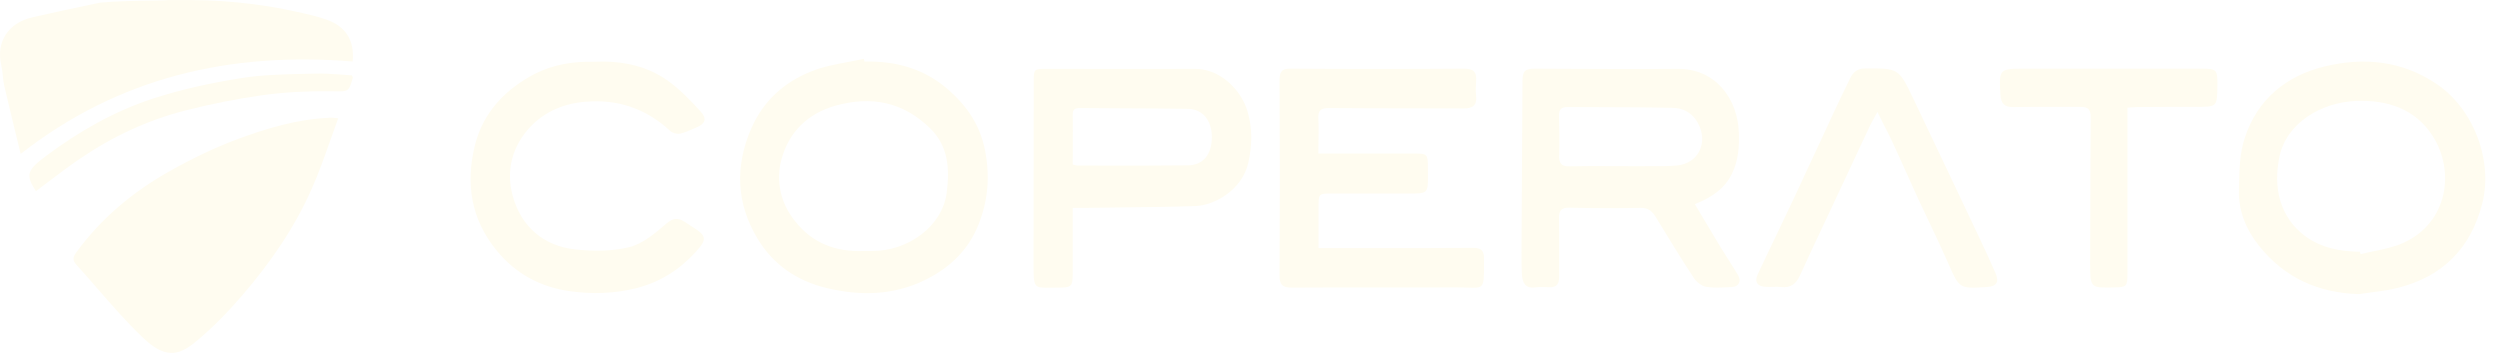
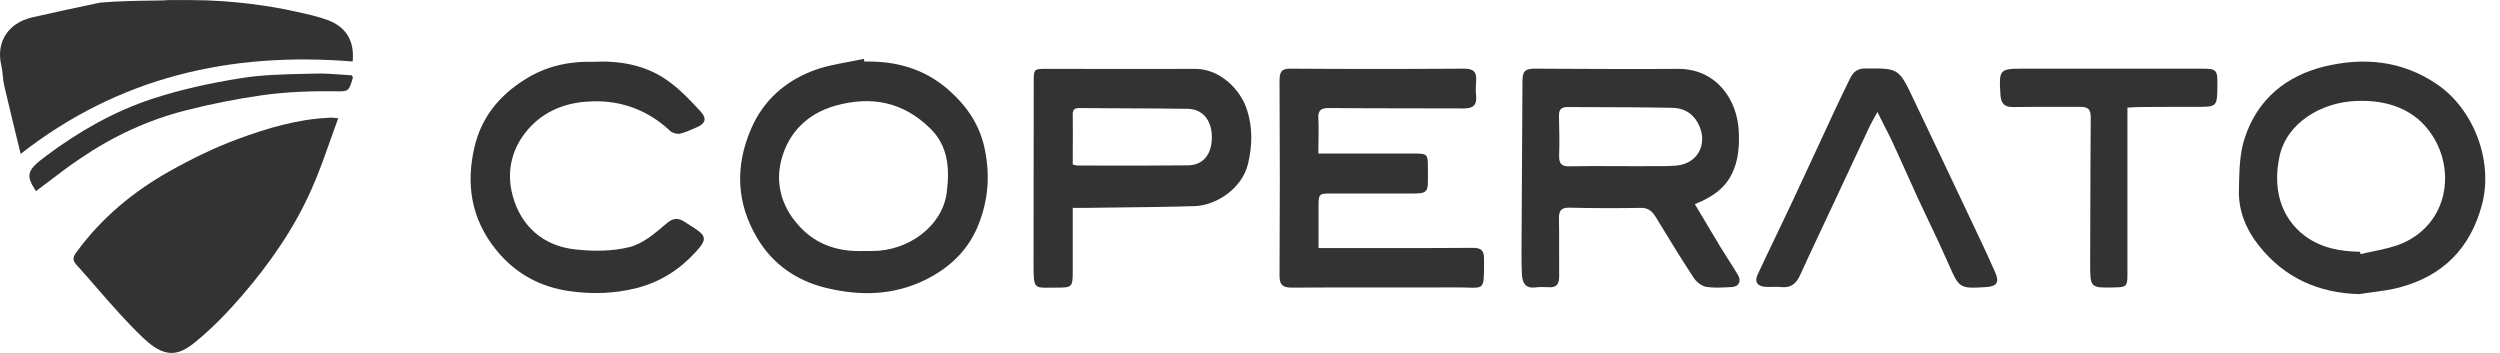
<svg xmlns="http://www.w3.org/2000/svg" width="170" height="24" viewBox="0 0 170 24" fill="none">
-   <path d="M19.819 0.726C18.588 0.458 15.958 0.006 12.994 0.006C12.119 0.006 11.904 0.005 11.94 0.003C12.503 0 12.521 -0 12.389 0C12.257 0.001 11.976 0.002 11.94 0.003L11.399 0.006C11.301 0.028 10.907 0.033 10.347 0.04C9.428 0.052 8.062 0.07 6.824 0.176L6.397 0.266C5.002 0.561 3.597 0.857 2.204 1.178C0.532 1.559 -0.288 2.885 0.092 4.466C0.145 4.692 0.168 4.921 0.19 5.15C0.213 5.38 0.236 5.609 0.289 5.835C0.645 7.348 1.013 8.86 1.405 10.466C8.089 5.235 15.667 3.514 23.947 4.179L23.981 4.182C24.129 2.649 23.413 1.797 22.311 1.375C21.62 1.116 20.872 0.954 20.136 0.795C20.03 0.772 19.924 0.749 19.819 0.726Z" fill="#FFFCF0" />
-   <path d="M22.45 9.57C22.054 10.692 21.665 11.791 21.191 12.851C20.026 15.498 18.366 17.888 16.453 20.108C15.482 21.233 14.421 22.329 13.27 23.268C12.104 24.221 11.192 24.364 9.727 22.969C8.616 21.911 7.61 20.755 6.603 19.598C6.133 19.058 5.664 18.518 5.183 17.988C4.929 17.703 4.944 17.49 5.198 17.148C6.872 14.857 9.01 13.064 11.506 11.655C13.001 10.815 14.57 10.047 16.184 9.449C18.157 8.723 20.19 8.111 22.327 8.012C22.468 7.989 22.6 8.002 22.809 8.023C22.866 8.028 22.93 8.034 23 8.04C22.809 8.554 22.629 9.064 22.45 9.57Z" fill="#FFFCF0" />
-   <path d="M2.442 13C1.715 11.875 1.839 11.568 3.154 10.588C5.367 8.937 7.765 7.563 10.411 6.701C12.345 6.072 14.372 5.634 16.399 5.312C17.803 5.087 19.252 5.054 20.688 5.022C20.93 5.017 21.171 5.011 21.412 5.005C22.012 4.985 22.612 5.029 23.196 5.073C23.44 5.091 23.681 5.109 23.919 5.122C23.947 5.175 23.968 5.207 23.982 5.228C23.999 5.252 24.005 5.26 23.996 5.268C23.728 6.228 23.704 6.227 22.764 6.209C22.673 6.207 22.573 6.205 22.464 6.204C20.932 6.189 19.401 6.262 17.884 6.467C16.12 6.715 14.357 7.066 12.639 7.504C10.04 8.162 7.641 9.288 5.46 10.778C4.727 11.268 4.012 11.812 3.277 12.37C3.002 12.579 2.724 12.789 2.442 13Z" fill="#FFFCF0" />
-   <path fill-rule="evenodd" clip-rule="evenodd" d="M64.505 6.115C62.858 4.669 60.911 4.134 58.781 4.187C58.768 4.134 58.755 4.067 58.742 4C58.389 4.079 58.031 4.146 57.674 4.213C56.814 4.374 55.955 4.535 55.161 4.857C53.357 5.58 51.933 6.812 51.096 8.713C49.959 11.31 50.077 13.828 51.502 16.211C52.56 17.978 54.181 19.103 56.206 19.585C58.506 20.134 60.741 20.094 62.91 19.036C64.57 18.219 65.851 17.014 66.543 15.26C67.184 13.64 67.327 12.007 66.988 10.253C66.648 8.499 65.759 7.227 64.505 6.115ZM59.251 17.068H58.728C56.86 17.135 55.252 16.572 54.037 15.006C53.057 13.774 52.756 12.288 53.135 10.855C53.632 8.994 54.912 7.722 56.807 7.187C59.251 6.504 61.42 6.919 63.276 8.753C64.505 9.972 64.583 11.525 64.374 13.118C64.073 15.381 61.76 17.095 59.251 17.068Z" fill="#FFFCF0" />
-   <path fill-rule="evenodd" clip-rule="evenodd" d="M116.371 15.761C116.003 15.148 115.631 14.528 115.249 13.881C116.386 13.426 117.262 12.85 117.771 11.819C118.203 10.936 118.281 9.985 118.242 9.021C118.163 6.678 116.621 4.656 114.086 4.683C111.506 4.704 108.934 4.691 106.357 4.679C105.71 4.675 105.063 4.672 104.416 4.669C103.697 4.669 103.527 4.817 103.527 5.553C103.514 7.495 103.504 9.437 103.494 11.379C103.484 13.32 103.475 15.261 103.462 17.202C103.462 17.697 103.462 18.179 103.488 18.674C103.527 19.223 103.723 19.625 104.376 19.545C104.703 19.505 105.03 19.518 105.356 19.531C105.866 19.558 106.023 19.29 106.023 18.795C106.017 18.233 106.019 17.669 106.021 17.105V17.104C106.023 16.35 106.025 15.595 106.01 14.845C105.997 14.296 106.193 14.109 106.729 14.122C108.336 14.162 109.957 14.162 111.564 14.136C112.074 14.122 112.348 14.363 112.596 14.765C113.433 16.144 114.282 17.536 115.171 18.889C115.354 19.17 115.707 19.451 116.02 19.505C116.508 19.584 117.015 19.558 117.516 19.531C117.606 19.527 117.695 19.522 117.785 19.518C118.242 19.491 118.425 19.116 118.19 18.715C117.975 18.351 117.748 17.996 117.521 17.64C117.346 17.367 117.171 17.093 117 16.813C116.791 16.462 116.581 16.113 116.371 15.761ZM110.86 11.3C110.649 11.299 110.44 11.297 110.231 11.297C109.937 11.297 109.643 11.296 109.348 11.295C108.467 11.293 107.588 11.29 106.716 11.31C106.18 11.324 105.997 11.11 106.023 10.561C106.049 9.664 106.036 8.78 106.01 7.883C105.997 7.454 106.167 7.28 106.572 7.28C107.255 7.284 107.938 7.286 108.621 7.287C110.329 7.292 112.038 7.296 113.746 7.334C114.452 7.347 115.066 7.655 115.458 8.365C116.177 9.69 115.511 11.11 114.021 11.257C113.498 11.302 112.966 11.3 112.44 11.298C112.335 11.297 112.23 11.297 112.126 11.297C111.707 11.306 111.283 11.303 110.86 11.3Z" fill="#FFFCF0" />
-   <path d="M89.648 10.44H96.156C97.071 10.44 97.097 10.48 97.097 11.431C97.097 11.586 97.098 11.727 97.1 11.855C97.105 12.497 97.108 12.825 96.945 12.991C96.777 13.164 96.429 13.162 95.721 13.159L95.541 13.158L95.398 13.158H90.563C89.661 13.158 89.661 13.171 89.661 14.122V16.867H90.498C91.305 16.867 92.112 16.868 92.918 16.869C95.335 16.871 97.748 16.874 100.168 16.854C100.704 16.854 100.913 17.028 100.913 17.563C100.913 17.672 100.913 17.776 100.914 17.873C100.915 18.861 100.916 19.282 100.71 19.454C100.556 19.582 100.288 19.573 99.822 19.558C99.614 19.551 99.366 19.543 99.071 19.545C97.463 19.55 95.859 19.549 94.254 19.547H94.252C92.113 19.545 89.974 19.543 87.832 19.558C87.204 19.558 87.008 19.357 87.008 18.728C87.035 14.31 87.035 9.891 87.008 5.473C87.008 4.87 87.165 4.656 87.779 4.669C91.7 4.696 95.621 4.696 99.541 4.669C100.168 4.669 100.43 4.857 100.377 5.513C100.351 5.848 100.338 6.182 100.377 6.517C100.443 7.187 100.129 7.374 99.528 7.374C98.31 7.369 97.09 7.368 95.869 7.367C94.038 7.365 92.207 7.363 90.38 7.347C89.818 7.347 89.609 7.495 89.648 8.097C89.674 8.582 89.666 9.078 89.657 9.601V9.604C89.653 9.875 89.648 10.153 89.648 10.44Z" fill="#FFFCF0" />
-   <path fill-rule="evenodd" clip-rule="evenodd" d="M153.618 16.72C155.356 18.902 157.656 19.92 160.414 20C160.705 19.953 160.997 19.914 161.29 19.876C161.918 19.793 162.547 19.709 163.171 19.545C166.098 18.768 168.006 16.894 168.79 13.854C169.548 10.909 168.189 7.387 165.693 5.714C163.315 4.107 160.714 3.88 158.061 4.522C155.474 5.151 153.5 6.745 152.638 9.396C152.297 10.43 152.274 11.58 152.251 12.684L152.246 12.931C152.207 14.35 152.742 15.622 153.618 16.72ZM160.518 17.282L160.479 17.121C159.146 17.095 157.878 16.88 156.741 16.05C155.016 14.752 154.559 12.73 155.003 10.654C155.474 8.378 157.826 6.946 160.244 6.865C162.335 6.785 164.23 7.401 165.406 9.222C166.974 11.645 166.451 15.153 163.419 16.519C162.791 16.799 162.099 16.942 161.41 17.085C161.11 17.147 160.811 17.209 160.518 17.282Z" fill="#FFFCF0" />
-   <path fill-rule="evenodd" clip-rule="evenodd" d="M72.947 14.136V18.474C72.947 19.518 72.895 19.558 71.875 19.558C71.711 19.558 71.564 19.561 71.432 19.562C70.291 19.58 70.281 19.581 70.281 17.925C70.287 15.863 70.287 13.801 70.287 11.737C70.287 9.674 70.287 7.608 70.294 5.54C70.294 4.696 70.32 4.683 71.13 4.683C72.254 4.683 73.377 4.684 74.501 4.686C76.75 4.689 79.001 4.692 81.258 4.683C82.944 4.669 84.395 6.089 84.826 7.562C85.179 8.726 85.153 9.891 84.878 11.096C84.473 12.864 82.644 13.975 81.245 14.015C79.589 14.069 77.939 14.086 76.286 14.104C75.461 14.113 74.636 14.122 73.809 14.136H72.947ZM72.947 11.19C73.018 11.202 73.075 11.217 73.124 11.229C73.183 11.245 73.231 11.257 73.273 11.257C73.897 11.257 74.522 11.258 75.146 11.259C77.022 11.261 78.902 11.264 80.775 11.243C81.82 11.23 82.395 10.507 82.408 9.342C82.408 8.204 81.807 7.428 80.788 7.401C79.384 7.378 77.98 7.372 76.576 7.367C75.523 7.363 74.47 7.359 73.417 7.347C73.091 7.347 72.934 7.441 72.947 7.803C72.956 8.54 72.953 9.277 72.95 10.029C72.948 10.411 72.947 10.798 72.947 11.19Z" fill="#FFFCF0" />
-   <path d="M45.333 5.433C43.804 4.375 42.04 4.12 40.354 4.201C38.577 4.161 37.048 4.536 35.65 5.433C33.964 6.49 32.748 7.977 32.278 9.945C31.664 12.502 32.03 14.899 33.755 17.014C35.062 18.621 36.747 19.518 38.734 19.799C40.263 20.013 41.779 19.973 43.308 19.585C44.902 19.17 46.209 18.34 47.307 17.135C48.117 16.251 48.051 16.023 47.032 15.394C46.947 15.341 46.866 15.287 46.784 15.233C46.702 15.18 46.62 15.126 46.536 15.073C46.091 14.792 45.752 14.818 45.294 15.22C44.549 15.863 43.713 16.572 42.811 16.8C41.635 17.095 40.341 17.095 39.126 16.961C36.956 16.733 35.428 15.394 34.865 13.319C34.395 11.618 34.813 9.905 36.133 8.552C37.296 7.374 38.76 6.932 40.276 6.892C42.262 6.825 44.066 7.495 45.569 8.9C45.725 9.048 46.026 9.128 46.235 9.088C46.543 9.025 46.834 8.896 47.129 8.766C47.209 8.73 47.29 8.694 47.372 8.659C47.947 8.418 48.091 8.084 47.66 7.602C46.941 6.812 46.196 6.035 45.333 5.433Z" fill="#FFFCF0" />
-   <path d="M127.664 7.615L127.539 7.841C127.385 8.119 127.272 8.322 127.168 8.526C126.756 9.403 126.344 10.283 125.933 11.163C125.521 12.043 125.109 12.924 124.698 13.801C124.406 14.429 124.11 15.056 123.815 15.683L123.814 15.684C123.342 16.686 122.869 17.689 122.411 18.701C122.136 19.304 121.77 19.598 121.104 19.518C120.921 19.496 120.735 19.502 120.547 19.507C120.385 19.512 120.222 19.517 120.058 19.505C119.496 19.478 119.287 19.157 119.523 18.661C119.928 17.791 120.343 16.927 120.758 16.064C121.173 15.2 121.587 14.336 121.993 13.466C122.602 12.172 123.201 10.877 123.799 9.583C124.098 8.936 124.397 8.289 124.698 7.642L124.698 7.641C125.064 6.865 125.43 6.088 125.809 5.326C126.018 4.897 126.305 4.656 126.828 4.656L126.871 4.656C129.102 4.643 129.121 4.642 130.108 6.718C131.61 9.864 133.1 13.009 134.589 16.155L134.59 16.157C134.969 16.947 135.335 17.751 135.688 18.554C135.963 19.183 135.78 19.464 135.113 19.518C133.237 19.637 133.231 19.625 132.482 17.908L132.46 17.858C132.044 16.91 131.601 15.979 131.159 15.05C130.92 14.549 130.681 14.049 130.448 13.546C130.193 12.992 129.944 12.435 129.694 11.878L129.693 11.877L129.692 11.875L129.691 11.873C129.338 11.086 128.985 10.299 128.618 9.516C128.477 9.219 128.325 8.922 128.16 8.602C128.006 8.3 127.841 7.978 127.664 7.615Z" fill="#FFFCF0" />
-   <path d="M144.666 7.321C144.782 7.315 144.888 7.307 144.986 7.299C145.121 7.289 145.24 7.28 145.346 7.28C146.679 7.267 147.998 7.267 149.331 7.267C150.769 7.267 150.769 7.267 150.782 5.808C150.795 4.736 150.743 4.669 149.684 4.669H137.609C135.963 4.669 135.923 4.71 136.028 6.423C136.067 7.053 136.302 7.294 136.917 7.28C137.79 7.265 138.66 7.267 139.53 7.269C140.182 7.271 140.835 7.273 141.491 7.267C141.987 7.267 142.17 7.441 142.17 7.977C142.153 10.181 142.147 12.379 142.141 14.579V14.591C142.138 15.688 142.135 16.786 142.131 17.884C142.131 18.739 142.131 19.164 142.343 19.371C142.554 19.575 142.972 19.565 143.804 19.545C144.601 19.531 144.666 19.464 144.666 18.661V7.321Z" fill="#FFFCF0" />
+   <path d="M19.819 0.726C18.588 0.458 15.958 0.006 12.994 0.006C12.119 0.006 11.904 0.005 11.94 0.003C12.503 0 12.521 -0 12.389 0C12.257 0.001 11.976 0.002 11.94 0.003L11.399 0.006C11.301 0.028 10.907 0.033 10.347 0.04C9.428 0.052 8.062 0.07 6.824 0.176L6.397 0.266C5.002 0.561 3.597 0.857 2.204 1.178C0.532 1.559 -0.288 2.885 0.092 4.466C0.145 4.692 0.168 4.921 0.19 5.15C0.213 5.38 0.236 5.609 0.289 5.835C0.645 7.348 1.013 8.86 1.405 10.466C8.089 5.235 15.667 3.514 23.947 4.179L23.981 4.182C24.129 2.649 23.413 1.797 22.311 1.375C21.62 1.116 20.872 0.954 20.136 0.795C20.03 0.772 19.924 0.749 19.819 0.726Z" fill="#333333" />
+   <path d="M22.45 9.57C22.054 10.692 21.665 11.791 21.191 12.851C20.026 15.498 18.366 17.888 16.453 20.108C15.482 21.233 14.421 22.329 13.27 23.268C12.104 24.221 11.192 24.364 9.727 22.969C8.616 21.911 7.61 20.755 6.603 19.598C6.133 19.058 5.664 18.518 5.183 17.988C4.929 17.703 4.944 17.49 5.198 17.148C6.872 14.857 9.01 13.064 11.506 11.655C13.001 10.815 14.57 10.047 16.184 9.449C18.157 8.723 20.19 8.111 22.327 8.012C22.468 7.989 22.6 8.002 22.809 8.023C22.866 8.028 22.93 8.034 23 8.04C22.809 8.554 22.629 9.064 22.45 9.57Z" fill="#333333" />
+   <path d="M2.442 13C1.715 11.875 1.839 11.568 3.154 10.588C5.367 8.937 7.765 7.563 10.411 6.701C12.345 6.072 14.372 5.634 16.399 5.312C17.803 5.087 19.252 5.054 20.688 5.022C20.93 5.017 21.171 5.011 21.412 5.005C22.012 4.985 22.612 5.029 23.196 5.073C23.44 5.091 23.681 5.109 23.919 5.122C23.947 5.175 23.968 5.207 23.982 5.228C23.999 5.252 24.005 5.26 23.996 5.268C23.728 6.228 23.704 6.227 22.764 6.209C22.673 6.207 22.573 6.205 22.464 6.204C20.932 6.189 19.401 6.262 17.884 6.467C16.12 6.715 14.357 7.066 12.639 7.504C10.04 8.162 7.641 9.288 5.46 10.778C4.727 11.268 4.012 11.812 3.277 12.37C3.002 12.579 2.724 12.789 2.442 13Z" fill="#333333" />
+   <path fill-rule="evenodd" clip-rule="evenodd" d="M64.505 6.115C62.858 4.669 60.911 4.134 58.781 4.187C58.768 4.134 58.755 4.067 58.742 4C58.389 4.079 58.031 4.146 57.674 4.213C56.814 4.374 55.955 4.535 55.161 4.857C53.357 5.58 51.933 6.812 51.096 8.713C49.959 11.31 50.077 13.828 51.502 16.211C52.56 17.978 54.181 19.103 56.206 19.585C58.506 20.134 60.741 20.094 62.91 19.036C64.57 18.219 65.851 17.014 66.543 15.26C67.184 13.64 67.327 12.007 66.988 10.253C66.648 8.499 65.759 7.227 64.505 6.115ZM59.251 17.068H58.728C56.86 17.135 55.252 16.572 54.037 15.006C53.057 13.774 52.756 12.288 53.135 10.855C53.632 8.994 54.912 7.722 56.807 7.187C59.251 6.504 61.42 6.919 63.276 8.753C64.505 9.972 64.583 11.525 64.374 13.118C64.073 15.381 61.76 17.095 59.251 17.068Z" fill="#333333" />
+   <path fill-rule="evenodd" clip-rule="evenodd" d="M116.371 15.761C116.003 15.148 115.631 14.528 115.249 13.881C116.386 13.426 117.262 12.85 117.771 11.819C118.203 10.936 118.281 9.985 118.242 9.021C118.163 6.678 116.621 4.656 114.086 4.683C111.506 4.704 108.934 4.691 106.357 4.679C105.71 4.675 105.063 4.672 104.416 4.669C103.697 4.669 103.527 4.817 103.527 5.553C103.514 7.495 103.504 9.437 103.494 11.379C103.484 13.32 103.475 15.261 103.462 17.202C103.462 17.697 103.462 18.179 103.488 18.674C103.527 19.223 103.723 19.625 104.376 19.545C104.703 19.505 105.03 19.518 105.356 19.531C105.866 19.558 106.023 19.29 106.023 18.795C106.017 18.233 106.019 17.669 106.021 17.105V17.104C106.023 16.35 106.025 15.595 106.01 14.845C105.997 14.296 106.193 14.109 106.729 14.122C108.336 14.162 109.957 14.162 111.564 14.136C112.074 14.122 112.348 14.363 112.596 14.765C113.433 16.144 114.282 17.536 115.171 18.889C115.354 19.17 115.707 19.451 116.02 19.505C116.508 19.584 117.015 19.558 117.516 19.531C117.606 19.527 117.695 19.522 117.785 19.518C118.242 19.491 118.425 19.116 118.19 18.715C117.975 18.351 117.748 17.996 117.521 17.64C117.346 17.367 117.171 17.093 117 16.813C116.791 16.462 116.581 16.113 116.371 15.761ZM110.86 11.3C110.649 11.299 110.44 11.297 110.231 11.297C109.937 11.297 109.643 11.296 109.348 11.295C108.467 11.293 107.588 11.29 106.716 11.31C106.18 11.324 105.997 11.11 106.023 10.561C106.049 9.664 106.036 8.78 106.01 7.883C105.997 7.454 106.167 7.28 106.572 7.28C107.255 7.284 107.938 7.286 108.621 7.287C110.329 7.292 112.038 7.296 113.746 7.334C114.452 7.347 115.066 7.655 115.458 8.365C116.177 9.69 115.511 11.11 114.021 11.257C113.498 11.302 112.966 11.3 112.44 11.298C112.335 11.297 112.23 11.297 112.126 11.297C111.707 11.306 111.283 11.303 110.86 11.3Z" fill="#333333" />
+   <path d="M89.648 10.44H96.156C97.071 10.44 97.097 10.48 97.097 11.431C97.097 11.586 97.098 11.727 97.1 11.855C97.105 12.497 97.108 12.825 96.945 12.991C96.777 13.164 96.429 13.162 95.721 13.159L95.541 13.158L95.398 13.158H90.563C89.661 13.158 89.661 13.171 89.661 14.122V16.867H90.498C91.305 16.867 92.112 16.868 92.918 16.869C95.335 16.871 97.748 16.874 100.168 16.854C100.704 16.854 100.913 17.028 100.913 17.563C100.913 17.672 100.913 17.776 100.914 17.873C100.915 18.861 100.916 19.282 100.71 19.454C100.556 19.582 100.288 19.573 99.822 19.558C99.614 19.551 99.366 19.543 99.071 19.545C97.463 19.55 95.859 19.549 94.254 19.547H94.252C92.113 19.545 89.974 19.543 87.832 19.558C87.204 19.558 87.008 19.357 87.008 18.728C87.035 14.31 87.035 9.891 87.008 5.473C87.008 4.87 87.165 4.656 87.779 4.669C91.7 4.696 95.621 4.696 99.541 4.669C100.168 4.669 100.43 4.857 100.377 5.513C100.351 5.848 100.338 6.182 100.377 6.517C100.443 7.187 100.129 7.374 99.528 7.374C98.31 7.369 97.09 7.368 95.869 7.367C94.038 7.365 92.207 7.363 90.38 7.347C89.818 7.347 89.609 7.495 89.648 8.097C89.674 8.582 89.666 9.078 89.657 9.601V9.604C89.653 9.875 89.648 10.153 89.648 10.44Z" fill="#333333" />
+   <path fill-rule="evenodd" clip-rule="evenodd" d="M153.618 16.72C155.356 18.902 157.656 19.92 160.414 20C160.705 19.953 160.997 19.914 161.29 19.876C161.918 19.793 162.547 19.709 163.171 19.545C166.098 18.768 168.006 16.894 168.79 13.854C169.548 10.909 168.189 7.387 165.693 5.714C163.315 4.107 160.714 3.88 158.061 4.522C155.474 5.151 153.5 6.745 152.638 9.396C152.297 10.43 152.274 11.58 152.251 12.684L152.246 12.931C152.207 14.35 152.742 15.622 153.618 16.72ZM160.518 17.282L160.479 17.121C159.146 17.095 157.878 16.88 156.741 16.05C155.016 14.752 154.559 12.73 155.003 10.654C155.474 8.378 157.826 6.946 160.244 6.865C162.335 6.785 164.23 7.401 165.406 9.222C166.974 11.645 166.451 15.153 163.419 16.519C162.791 16.799 162.099 16.942 161.41 17.085C161.11 17.147 160.811 17.209 160.518 17.282Z" fill="#333333" />
+   <path fill-rule="evenodd" clip-rule="evenodd" d="M72.947 14.136V18.474C72.947 19.518 72.895 19.558 71.875 19.558C71.711 19.558 71.564 19.561 71.432 19.562C70.291 19.58 70.281 19.581 70.281 17.925C70.287 15.863 70.287 13.801 70.287 11.737C70.287 9.674 70.287 7.608 70.294 5.54C70.294 4.696 70.32 4.683 71.13 4.683C72.254 4.683 73.377 4.684 74.501 4.686C76.75 4.689 79.001 4.692 81.258 4.683C82.944 4.669 84.395 6.089 84.826 7.562C85.179 8.726 85.153 9.891 84.878 11.096C84.473 12.864 82.644 13.975 81.245 14.015C79.589 14.069 77.939 14.086 76.286 14.104C75.461 14.113 74.636 14.122 73.809 14.136H72.947ZM72.947 11.19C73.018 11.202 73.075 11.217 73.124 11.229C73.183 11.245 73.231 11.257 73.273 11.257C73.897 11.257 74.522 11.258 75.146 11.259C77.022 11.261 78.902 11.264 80.775 11.243C81.82 11.23 82.395 10.507 82.408 9.342C82.408 8.204 81.807 7.428 80.788 7.401C79.384 7.378 77.98 7.372 76.576 7.367C75.523 7.363 74.47 7.359 73.417 7.347C73.091 7.347 72.934 7.441 72.947 7.803C72.956 8.54 72.953 9.277 72.95 10.029C72.948 10.411 72.947 10.798 72.947 11.19Z" fill="#333333" />
+   <path d="M45.333 5.433C43.804 4.375 42.04 4.12 40.354 4.201C38.577 4.161 37.048 4.536 35.65 5.433C33.964 6.49 32.748 7.977 32.278 9.945C31.664 12.502 32.03 14.899 33.755 17.014C35.062 18.621 36.747 19.518 38.734 19.799C40.263 20.013 41.779 19.973 43.308 19.585C44.902 19.17 46.209 18.34 47.307 17.135C48.117 16.251 48.051 16.023 47.032 15.394C46.947 15.341 46.866 15.287 46.784 15.233C46.702 15.18 46.62 15.126 46.536 15.073C46.091 14.792 45.752 14.818 45.294 15.22C44.549 15.863 43.713 16.572 42.811 16.8C41.635 17.095 40.341 17.095 39.126 16.961C36.956 16.733 35.428 15.394 34.865 13.319C34.395 11.618 34.813 9.905 36.133 8.552C37.296 7.374 38.76 6.932 40.276 6.892C42.262 6.825 44.066 7.495 45.569 8.9C45.725 9.048 46.026 9.128 46.235 9.088C46.543 9.025 46.834 8.896 47.129 8.766C47.209 8.73 47.29 8.694 47.372 8.659C47.947 8.418 48.091 8.084 47.66 7.602C46.941 6.812 46.196 6.035 45.333 5.433Z" fill="#333333" />
+   <path d="M127.664 7.615L127.539 7.841C127.385 8.119 127.272 8.322 127.168 8.526C126.756 9.403 126.344 10.283 125.933 11.163C125.521 12.043 125.109 12.924 124.698 13.801C124.406 14.429 124.11 15.056 123.815 15.683L123.814 15.684C123.342 16.686 122.869 17.689 122.411 18.701C122.136 19.304 121.77 19.598 121.104 19.518C120.921 19.496 120.735 19.502 120.547 19.507C120.385 19.512 120.222 19.517 120.058 19.505C119.496 19.478 119.287 19.157 119.523 18.661C119.928 17.791 120.343 16.927 120.758 16.064C121.173 15.2 121.587 14.336 121.993 13.466C122.602 12.172 123.201 10.877 123.799 9.583C124.098 8.936 124.397 8.289 124.698 7.642L124.698 7.641C125.064 6.865 125.43 6.088 125.809 5.326C126.018 4.897 126.305 4.656 126.828 4.656L126.871 4.656C129.102 4.643 129.121 4.642 130.108 6.718C131.61 9.864 133.1 13.009 134.589 16.155L134.59 16.157C134.969 16.947 135.335 17.751 135.688 18.554C135.963 19.183 135.78 19.464 135.113 19.518C133.237 19.637 133.231 19.625 132.482 17.908L132.46 17.858C132.044 16.91 131.601 15.979 131.159 15.05C130.92 14.549 130.681 14.049 130.448 13.546C130.193 12.992 129.944 12.435 129.694 11.878L129.693 11.877L129.692 11.875L129.691 11.873C129.338 11.086 128.985 10.299 128.618 9.516C128.477 9.219 128.325 8.922 128.16 8.602C128.006 8.3 127.841 7.978 127.664 7.615Z" fill="#333333" />
+   <path d="M144.666 7.321C144.782 7.315 144.888 7.307 144.986 7.299C145.121 7.289 145.24 7.28 145.346 7.28C146.679 7.267 147.998 7.267 149.331 7.267C150.769 7.267 150.769 7.267 150.782 5.808C150.795 4.736 150.743 4.669 149.684 4.669H137.609C135.963 4.669 135.923 4.71 136.028 6.423C136.067 7.053 136.302 7.294 136.917 7.28C137.79 7.265 138.66 7.267 139.53 7.269C140.182 7.271 140.835 7.273 141.491 7.267C141.987 7.267 142.17 7.441 142.17 7.977C142.153 10.181 142.147 12.379 142.141 14.579V14.591C142.138 15.688 142.135 16.786 142.131 17.884C142.131 18.739 142.131 19.164 142.343 19.371C142.554 19.575 142.972 19.565 143.804 19.545C144.601 19.531 144.666 19.464 144.666 18.661V7.321Z" fill="#333333" />
</svg>
